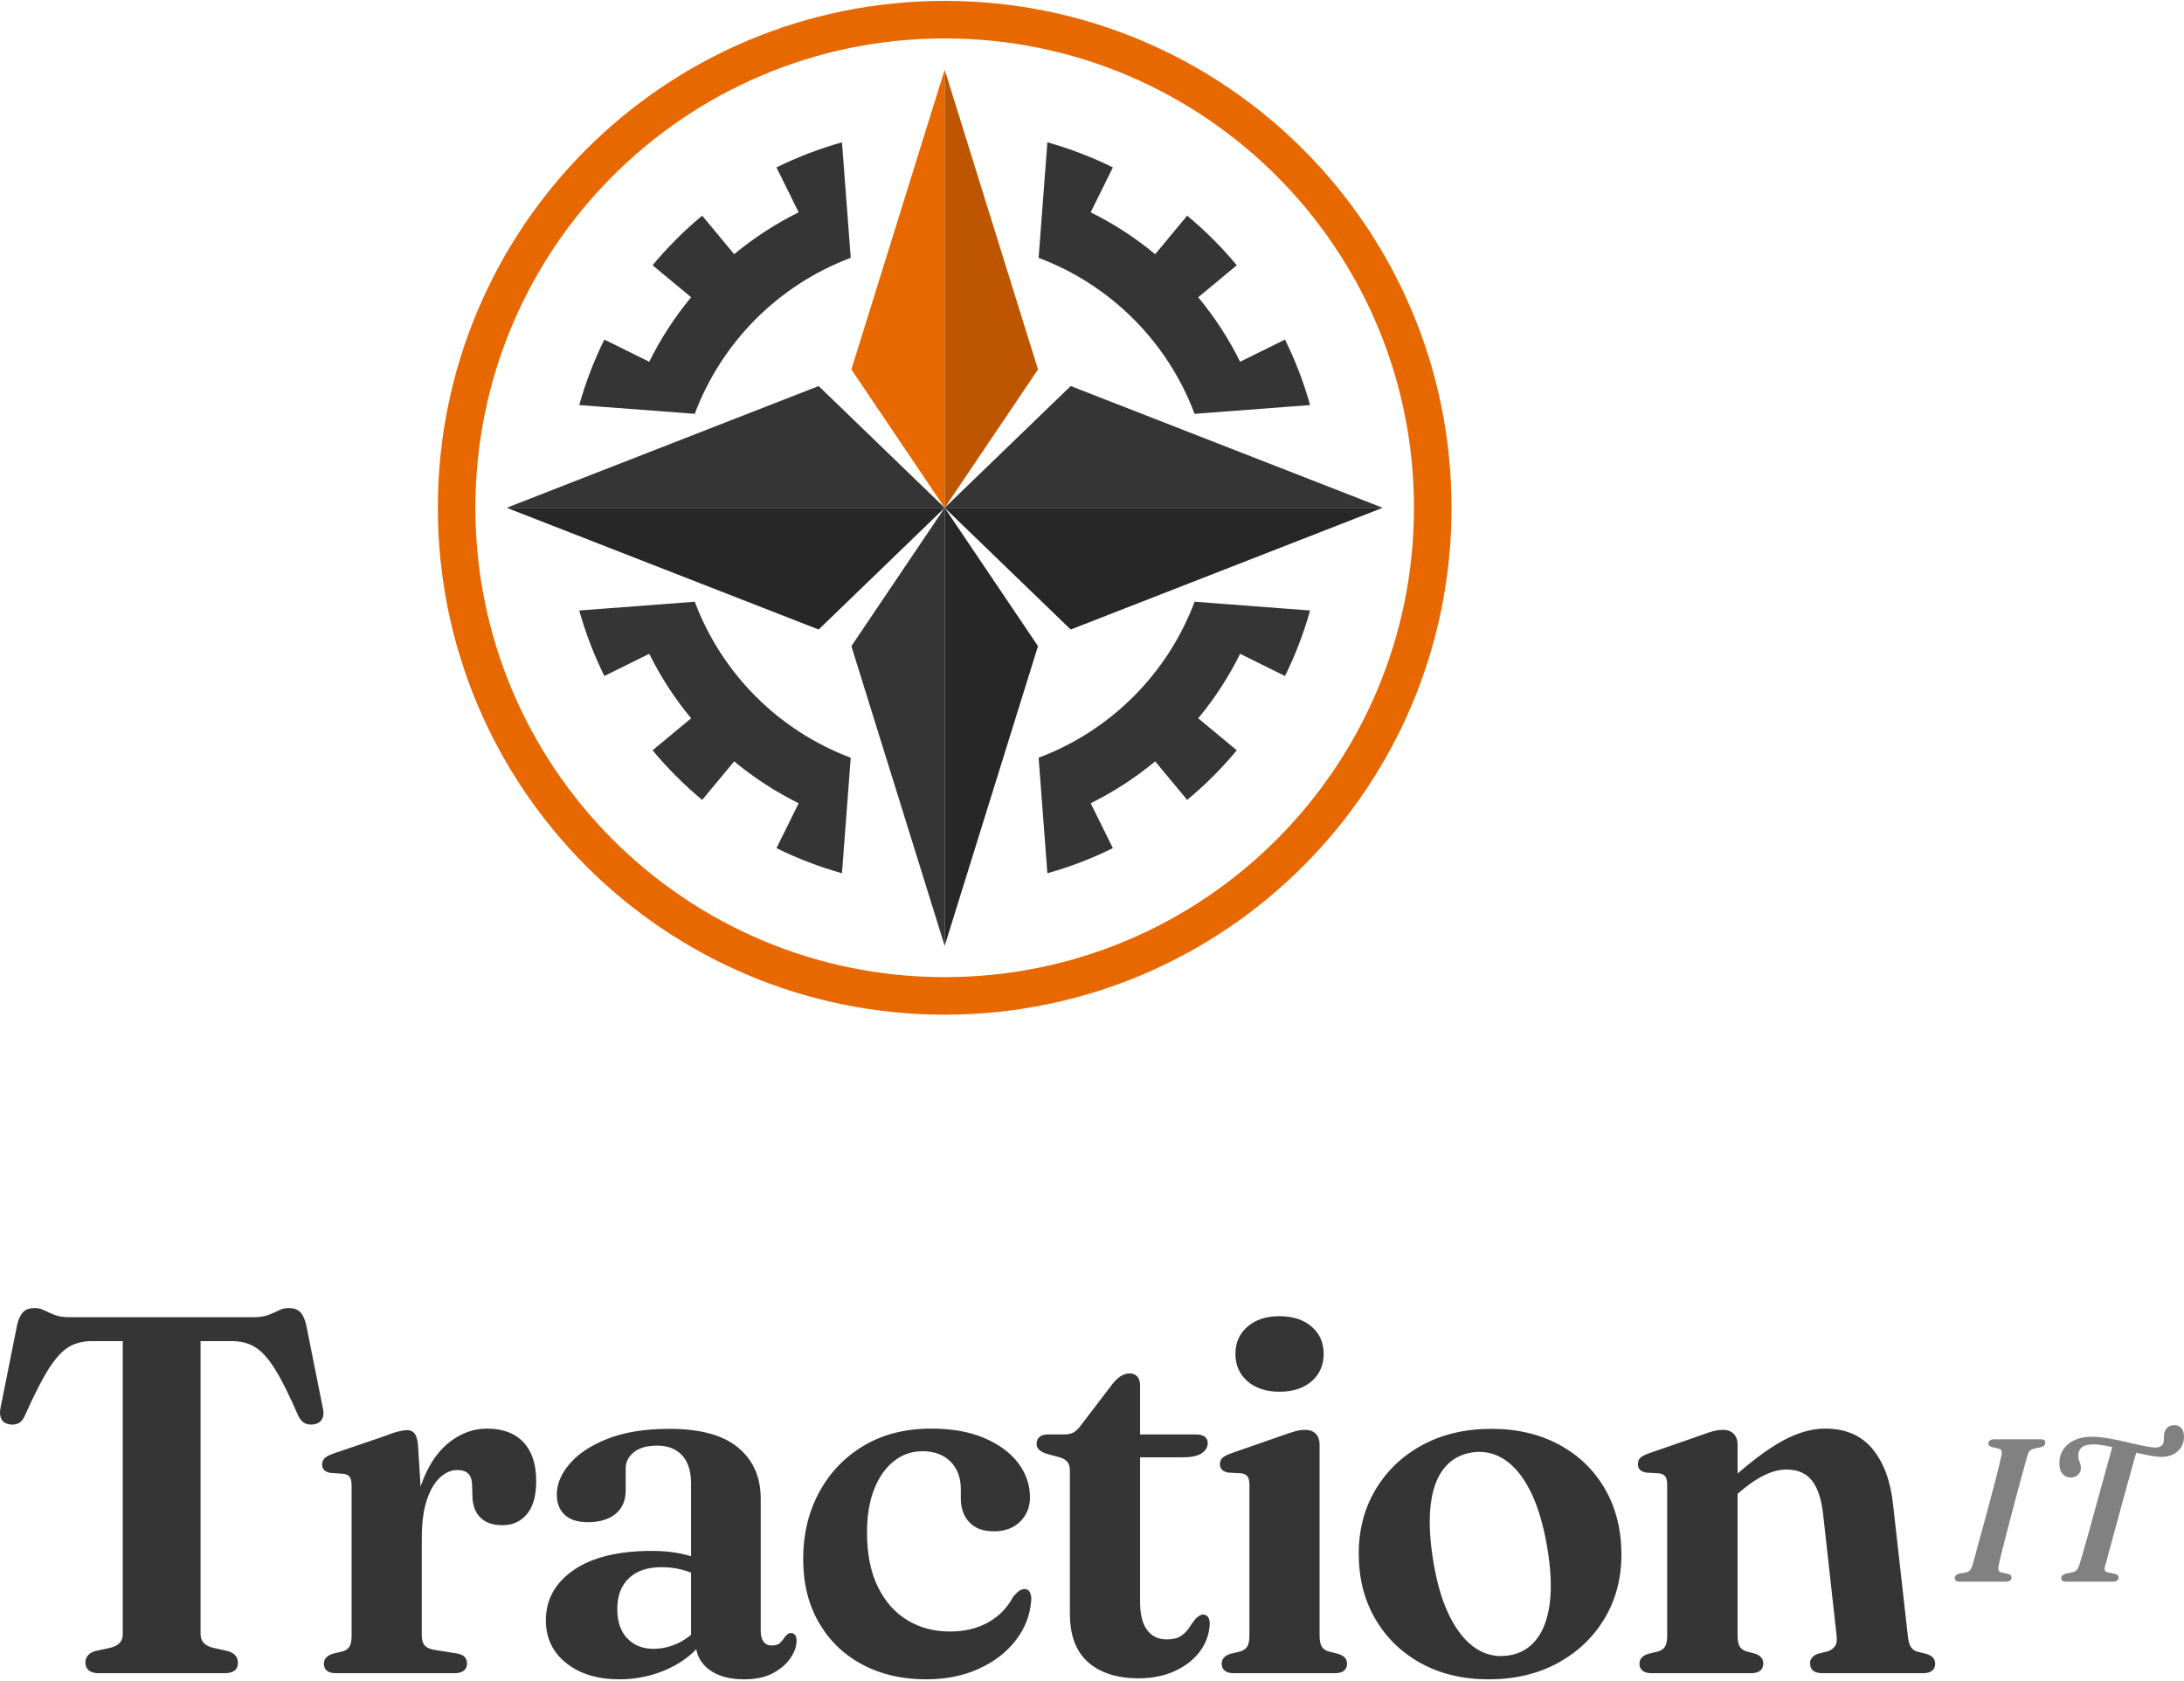
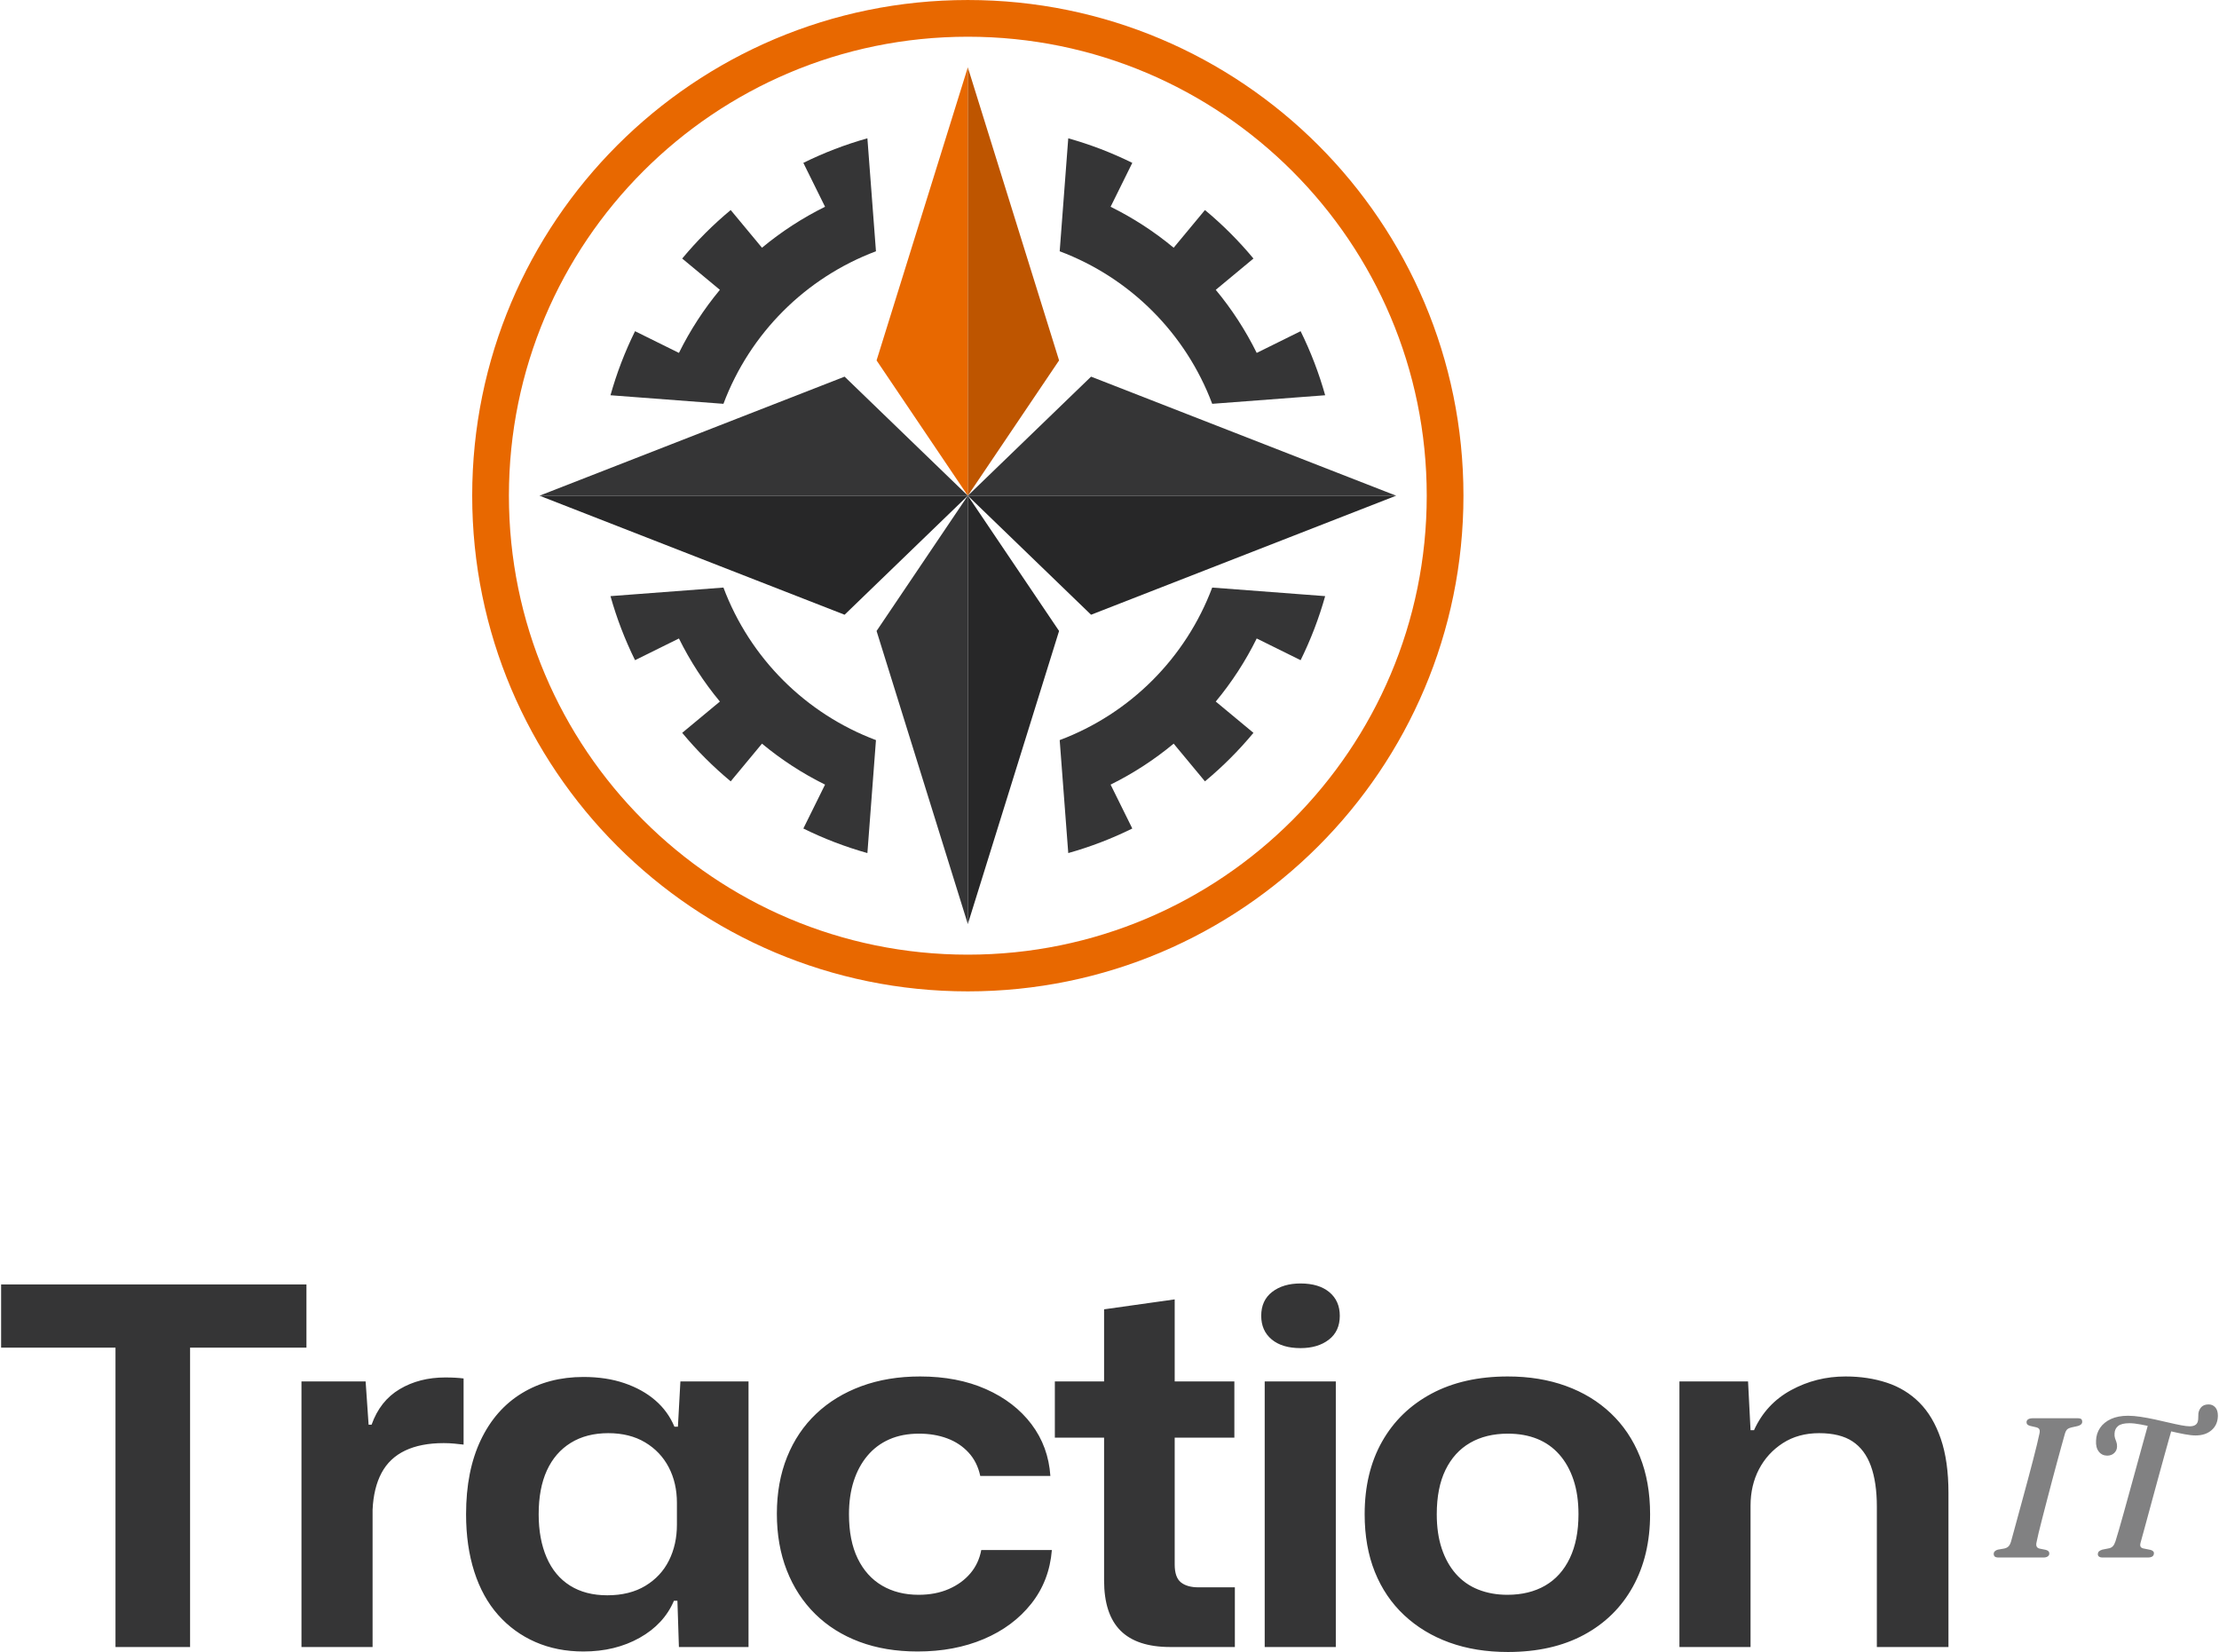
- <svg xmlns="http://www.w3.org/2000/svg" viewBox="2.66 5.33 429.47 330.02" width="429" height="330">
-   <g transform="translate(83.425 0) scale(0.8203125)">
+ <svg xmlns="http://www.w3.org/2000/svg" viewBox="1.7 5.33 445.78 332.17" width="446" height="332">
+   <g transform="translate(91.1 0) scale(0.8203125)">
    <circle cx="128" cy="128" r="117" fill="none" stroke="#E86800" stroke-width="9" />
    <path d="M187.91 105.48A64 64 0 0 0 150.52 68.09L152.62 40.4A91 91 0 0 1 168.32 46.42L163 57.18A79 79 0 0 1 178.46 67.22L186.13 57.98A91 91 0 0 1 198.02 69.87L188.78 77.54A79 79 0 0 1 198.82 93L209.58 87.68A91 91 0 0 1 215.6 103.38Z" fill="#353536" />
    <path d="M105.48 68.09A64 64 0 0 0 68.09 105.48L40.4 103.38A91 91 0 0 1 46.42 87.68L57.18 93A79 79 0 0 1 67.22 77.54L57.98 69.87A91 91 0 0 1 69.87 57.98L77.54 67.22A79 79 0 0 1 93 57.18L87.68 46.42A91 91 0 0 1 103.38 40.4Z" fill="#353536" />
    <path d="M68.09 150.52A64 64 0 0 0 105.48 187.91L103.38 215.6A91 91 0 0 1 87.68 209.58L93 198.82A79 79 0 0 1 77.54 188.78L69.87 198.02A91 91 0 0 1 57.98 186.13L67.22 178.46A79 79 0 0 1 57.18 163L46.42 168.32A91 91 0 0 1 40.4 152.62Z" fill="#353536" />
    <path d="M150.52 187.91A64 64 0 0 0 187.91 150.52L215.6 152.62A91 91 0 0 1 209.58 168.32L198.82 163A79 79 0 0 1 188.78 178.46L198.02 186.13A91 91 0 0 1 186.13 198.02L178.46 188.78A79 79 0 0 1 163 198.82L168.32 209.58A91 91 0 0 1 152.62 215.6Z" fill="#353536" />
    <path d="M128 23L105.63 94.84L128 128Z" fill="#E86800" />
    <path d="M128 23L150.37 94.84L128 128Z" fill="#be5500" />
    <path d="M233 128L158.21 98.82L128 128Z" fill="#353536" />
    <path d="M233 128L158.21 157.18L128 128Z" fill="#272728" />
    <path d="M128 233L105.63 161.16L128 128Z" fill="#353536" />
    <path d="M128 233L150.37 161.16L128 128Z" fill="#272728" />
    <path d="M23 128L97.79 98.82L128 128Z" fill="#353536" />
    <path d="M23 128L97.79 157.18L128 128Z" fill="#272728" />
  </g>
-   <path d="M16.30 264.15L16.30 264.15L52.50 264.15Q54.30 264.15 55.45 263.70Q56.60 263.25 57.50 262.80Q58.40 262.35 59.40 262.35L59.40 262.35Q60.85 262.35 61.63 263.07Q62.40 263.80 62.85 265.55L62.85 265.55L66.15 282.05Q66.45 283.35 66 284.17Q65.55 285 64.45 285.20L64.45 285.20Q63.45 285.40 62.65 285.02Q61.85 284.65 61.30 283.50L61.30 283.50Q58.65 277.40 56.68 274.27Q54.70 271.15 52.78 270Q50.85 268.85 48.20 268.85L48.20 268.85L42.10 268.85L42.10 326.45Q42.10 327.55 42.73 328.20Q43.35 328.85 44.55 329.15L44.55 329.15L47.50 329.80Q49.45 330.40 49.45 332.10L49.45 332.10Q49.45 334.15 46.75 334.15L46.75 334.15L22.15 334.15Q20.75 334.15 20.10 333.57Q19.45 333 19.45 332.10L19.45 332.10Q19.45 330.40 21.35 329.80L21.35 329.80L24.35 329.15Q25.55 328.85 26.18 328.20Q26.80 327.55 26.80 326.45L26.80 326.45L26.80 268.85L20.70 268.85Q18.10 268.85 16.15 270.02Q14.20 271.20 12.23 274.32Q10.25 277.45 7.55 283.50L7.55 283.50Q7.05 284.65 6.25 285.02Q5.45 285.40 4.45 285.20L4.45 285.20Q3.35 285 2.93 284.17Q2.50 283.35 2.75 282.05L2.75 282.05L6.05 265.55Q6.50 263.80 7.28 263.07Q8.05 262.35 9.50 262.35L9.50 262.35Q10.50 262.35 11.38 262.80Q12.25 263.25 13.40 263.70Q14.55 264.15 16.30 264.15ZM85.60 307.65L83.95 307.85Q83.95 300.65 85.98 295.80Q88 290.95 91.33 288.50Q94.65 286.05 98.40 286.05L98.40 286.05Q103.05 286.05 105.58 288.72Q108.10 291.40 108.10 296.35L108.10 296.35Q108.10 300.75 106.25 302.90Q104.40 305.05 101.50 305.05L101.50 305.05Q98.60 305.05 97.08 303.50Q95.55 301.95 95.55 299.10L95.55 299.10L95.50 297.30Q95.50 295.75 94.80 294.97Q94.10 294.20 92.55 294.20L92.55 294.20Q90.80 294.20 89.20 295.65Q87.60 297.10 86.60 300.07Q85.60 303.05 85.60 307.65L85.60 307.65ZM84.85 289.25L84.85 289.25L85.60 301.20L85.60 326.70Q85.60 328 86.13 328.65Q86.65 329.30 88.05 329.55L88.05 329.55L92.40 330.25Q93.45 330.40 93.98 330.90Q94.50 331.40 94.50 332.25L94.50 332.25Q94.50 333.15 93.85 333.65Q93.20 334.15 92 334.15L92 334.15L68.80 334.15Q67.50 334.15 66.93 333.65Q66.35 333.15 66.35 332.30L66.35 332.30Q66.35 331.60 66.75 331.13Q67.15 330.65 68 330.35L68 330.35L70.05 329.85Q70.95 329.60 71.38 328.92Q71.80 328.25 71.80 326.80L71.80 326.80L71.80 297.25Q71.80 296.10 71.43 295.57Q71.05 295.05 70.25 294.95L70.25 294.95L67.55 294.75Q66.70 294.55 66.35 294.15Q66 293.75 66 293.10L66 293.10Q66 292.40 66.45 291.92Q66.90 291.45 68.10 291L68.10 291L77.80 287.70Q80 286.85 81.05 286.60Q82.10 286.35 82.70 286.35L82.70 286.35Q83.65 286.35 84.18 287Q84.70 287.65 84.85 289.25ZM139.45 328L139.45 328L139.45 327.05L138.55 326.90L138.55 296.80Q138.55 293.25 136.80 291.32Q135.05 289.40 131.90 289.40L131.90 289.40Q128.90 289.40 127.30 290.70Q125.70 292 125.70 293.85L125.70 293.85L125.70 298.20Q125.70 301.15 123.73 302.80Q121.75 304.45 118.25 304.45L118.25 304.45Q115.25 304.45 113.70 303Q112.15 301.55 112.15 299L112.15 299Q112.15 295.95 114.68 292.97Q117.20 290 122.15 288.05Q127.10 286.10 134.30 286.10L134.30 286.10Q143.40 286.10 147.83 289.80Q152.25 293.50 152.25 299.80L152.25 299.80L152.25 325.80Q152.25 327.25 152.83 327.97Q153.40 328.70 154.45 328.70L154.45 328.70Q155.55 328.70 156.10 328.15Q156.65 327.60 157.00 327L157.00 327Q157.30 326.70 157.55 326.47Q157.80 326.25 158.20 326.25L158.20 326.25Q158.75 326.25 159.03 326.67Q159.30 327.10 159.30 327.75L159.30 327.75Q159.30 329.35 158.15 331.10Q157.00 332.85 154.73 334.10Q152.45 335.35 149.00 335.35L149.00 335.35Q144.60 335.35 142.03 333.38Q139.45 331.40 139.45 328ZM110.00 323.75L110.00 323.75Q110.00 317.65 115.45 313.88Q120.90 310.10 130.85 310.10L130.85 310.10Q134.10 310.10 136.63 310.65Q139.15 311.20 141.05 312.10L141.05 312.10L140.05 315Q138.35 314.20 136.58 313.75Q134.80 313.30 132.70 313.30L132.70 313.30Q128.65 313.30 126.35 315.45Q124.05 317.60 124.05 321.50L124.05 321.50Q124.05 325.30 126.03 327.32Q128.00 329.35 131.15 329.35L131.15 329.35Q133.75 329.35 136.18 328.15Q138.60 326.95 140.25 324.80L140.25 324.80L141.30 327.35Q138.60 331.20 134.08 333.27Q129.55 335.35 124.45 335.35L124.45 335.35Q118.00 335.35 114.00 332.15Q110.00 328.95 110.00 323.75ZM205.20 299.60L205.20 299.60Q205.20 302.40 203.28 304.32Q201.35 306.25 198.10 306.25L198.10 306.25Q194.95 306.25 193.28 304.47Q191.60 302.70 191.60 299.80L191.60 299.80L191.60 297.95Q191.60 294.60 189.58 292.55Q187.55 290.50 184.05 290.50L184.05 290.50Q180.95 290.50 178.48 292.42Q176.00 294.35 174.58 297.92Q173.15 301.50 173.15 306.50L173.15 306.50Q173.15 312.80 175.28 317.15Q177.40 321.50 181.08 323.72Q184.75 325.95 189.45 325.95L189.45 325.95Q193.75 325.95 196.95 324.17Q200.15 322.40 201.90 319.10L201.90 319.10Q202.65 318.25 203.13 317.92Q203.60 317.60 204.15 317.60L204.15 317.60Q204.85 317.60 205.18 318.22Q205.50 318.85 205.45 319.75L205.45 319.75Q205.15 324.10 202.43 327.65Q199.70 331.20 195.15 333.27Q190.60 335.35 184.75 335.35L184.75 335.35Q177.70 335.35 172.25 332.45Q166.80 329.55 163.70 324.22Q160.60 318.90 160.60 311.70L160.60 311.70Q160.60 304.40 163.73 298.60Q166.85 292.80 172.50 289.42Q178.15 286.05 185.80 286.05L185.80 286.05Q191.85 286.05 196.20 287.90Q200.55 289.75 202.88 292.82Q205.20 295.90 205.20 299.60ZM211.05 291.70L211.05 291.70L208.45 291Q207.40 290.65 206.95 290.17Q206.50 289.70 206.50 289.05L206.50 289.05Q206.50 288.15 207.10 287.67Q207.70 287.20 208.70 287.20L208.70 287.20L211.95 287.20Q213.05 287.20 213.78 286.80Q214.50 286.40 215.25 285.35L215.25 285.35L221.25 277.50Q222.15 276.30 223.03 275.75Q223.90 275.20 224.80 275.20L224.80 275.20Q225.75 275.20 226.30 275.82Q226.85 276.45 226.85 277.55L226.85 277.55L226.85 320.20Q226.85 323.80 228.23 325.65Q229.60 327.50 232.10 327.50L232.10 327.50Q233.85 327.50 234.85 326.85Q235.85 326.20 236.45 325.27Q237.05 324.35 237.65 323.60Q238.25 322.85 239.10 322.60L239.10 322.60Q239.75 322.60 240.15 323.02Q240.55 323.45 240.55 324.50L240.55 324.50Q240.40 327.45 238.63 329.85Q236.85 332.25 233.73 333.70Q230.60 335.15 226.55 335.15L226.55 335.15Q220.25 335.15 216.65 332Q213.05 328.85 213.05 322.45L213.05 322.45L213.05 294.45Q213.05 293.25 212.60 292.65Q212.15 292.05 211.05 291.70ZM235.15 291.70L221.50 291.70L221.55 287.20L237.90 287.20Q238.95 287.20 239.55 287.63Q240.15 288.05 240.15 288.90L240.15 288.90Q240.15 290.10 238.98 290.90Q237.80 291.70 235.15 291.70L235.15 291.70ZM262.15 289.20L262.15 289.20L262.15 326.75Q262.15 328.20 262.58 328.90Q263 329.60 263.85 329.85L263.85 329.85L265.85 330.35Q266.75 330.65 267.15 331.13Q267.55 331.60 267.55 332.30L267.55 332.30Q267.55 333.15 266.95 333.65Q266.35 334.15 265.10 334.15L265.10 334.15L245.35 334.15Q244.10 334.15 243.50 333.65Q242.90 333.15 242.90 332.30L242.90 332.30Q242.90 331.60 243.30 331.13Q243.70 330.65 244.55 330.35L244.55 330.35L246.65 329.85Q247.50 329.55 247.93 328.88Q248.35 328.20 248.35 326.80L248.35 326.80L248.35 297.15Q248.35 296 248.00 295.50Q247.65 295 246.85 294.85L246.85 294.85L244.10 294.70Q243.30 294.50 242.93 294.10Q242.55 293.70 242.55 293.05L242.55 293.05Q242.55 292.30 243.00 291.85Q243.45 291.40 244.65 290.95L244.65 290.95L254.55 287.50Q256.35 286.85 257.38 286.57Q258.40 286.30 259.20 286.30L259.20 286.30Q260.70 286.30 261.43 287.10Q262.15 287.90 262.15 289.20ZM254.25 278.80L254.25 278.80Q250.35 278.80 247.98 276.75Q245.60 274.70 245.60 271.35L245.60 271.35Q245.60 268.05 247.98 266Q250.35 263.95 254.25 263.95L254.25 263.95Q258.20 263.95 260.58 266Q262.95 268.05 262.95 271.35L262.95 271.35Q262.95 274.70 260.58 276.75Q258.20 278.80 254.25 278.80ZM295.95 286.10L295.95 286.10Q303.50 286.10 309.27 289.22Q315.05 292.35 318.27 297.92Q321.50 303.50 321.50 310.85L321.50 310.85Q321.50 317.85 318.18 323.40Q314.85 328.95 308.98 332.15Q303.10 335.35 295.40 335.35L295.40 335.35Q287.85 335.35 282.10 332.20Q276.35 329.05 273.10 323.47Q269.85 317.90 269.85 310.65L269.85 310.65Q269.85 303.55 273.18 298Q276.50 292.45 282.38 289.27Q288.25 286.10 295.95 286.10ZM299.35 330.65L299.35 330.65Q302.70 330.15 304.77 327.52Q306.85 324.90 307.43 320.25Q308 315.60 306.85 309.05L306.85 309.05Q305.70 302.50 303.55 298.25Q301.40 294 298.45 292.10Q295.50 290.20 292.05 290.75L292.05 290.75Q288.65 291.30 286.57 293.92Q284.50 296.55 283.98 301.17Q283.45 305.80 284.55 312.40L284.55 312.40Q285.65 318.90 287.82 323.15Q290 327.40 292.93 329.30Q295.85 331.20 299.35 330.65ZM344.35 289.20L344.35 289.20L344.35 326.75Q344.35 328.20 344.75 328.88Q345.15 329.55 346.05 329.85L346.05 329.85L347.95 330.35Q349.40 330.95 349.40 332.20L349.40 332.20Q349.40 334.15 346.90 334.15L346.90 334.15L327.50 334.15Q326.25 334.15 325.65 333.65Q325.05 333.15 325.05 332.30L325.05 332.30Q325.05 331.60 325.45 331.13Q325.85 330.65 326.75 330.35L326.75 330.35L328.80 329.85Q329.70 329.55 330.10 328.88Q330.50 328.20 330.50 326.80L330.50 326.80L330.50 297.15Q330.50 296 330.15 295.50Q329.80 295 329 294.85L329 294.85L326.30 294.70Q325.45 294.50 325.10 294.10Q324.75 293.70 324.75 293.05L324.75 293.05Q324.75 292.30 325.17 291.85Q325.60 291.40 326.80 290.95L326.80 290.95L336.75 287.50Q338.45 286.85 339.50 286.57Q340.55 286.30 341.45 286.30L341.45 286.30Q342.85 286.30 343.60 287.10Q344.35 287.90 344.35 289.20ZM344.85 298.45L342.85 300.15L340.80 298L342.75 296.30Q348.85 290.80 353.25 288.42Q357.65 286.05 361.55 286.05L361.55 286.05Q367.55 286.05 370.85 290.02Q374.15 294 374.90 300.80L374.90 300.80L377.80 326.60Q377.95 328.15 378.35 328.88Q378.75 329.60 379.65 329.90L379.65 329.90L381.50 330.35Q382.40 330.65 382.80 331.13Q383.20 331.60 383.20 332.30L383.20 332.30Q383.20 333.15 382.60 333.65Q382 334.15 380.75 334.15L380.75 334.15L361.10 334.15Q358.60 334.15 358.60 332.20L358.60 332.20Q358.60 330.95 360.05 330.35L360.05 330.35L362.05 329.85Q363 329.55 363.50 328.82Q364 328.10 363.80 326.60L363.80 326.60L361.15 302.75Q360.65 298.40 358.95 296.25Q357.25 294.10 353.95 294.10L353.95 294.10Q351.90 294.10 349.63 295.20Q347.35 296.30 344.85 298.45L344.85 298.45Z" fill="#353536" />
-   <path d="M395.67 313.05L395.67 313.05Q395.53 313.63 395.69 313.95Q395.85 314.27 396.31 314.37L396.31 314.37L397.51 314.61Q397.89 314.71 398.06 314.89Q398.23 315.07 398.23 315.35L398.23 315.35Q398.23 315.71 397.92 315.93Q397.61 316.15 397.09 316.15L397.09 316.15L388.03 316.15Q387.45 316.15 387.25 315.95Q387.05 315.75 387.05 315.43L387.05 315.43Q387.05 315.11 387.28 314.89Q387.51 314.67 387.89 314.57L387.89 314.57L389.15 314.35Q389.71 314.23 390.02 313.92Q390.33 313.61 390.53 312.95L390.53 312.95Q390.75 312.19 391.11 310.84Q391.47 309.49 391.95 307.75Q392.43 306.01 392.95 304.09Q393.47 302.17 393.99 300.24Q394.51 298.31 394.96 296.56Q395.41 294.81 395.75 293.42Q396.09 292.03 396.25 291.23L396.25 291.23Q396.37 290.69 396.23 290.39Q396.09 290.09 395.59 289.97L395.59 289.97L394.39 289.69Q393.97 289.57 393.81 289.40Q393.65 289.23 393.65 288.95L393.65 288.95Q393.65 288.57 393.98 288.36Q394.31 288.15 394.93 288.15L394.93 288.15L403.91 288.15Q404.47 288.15 404.66 288.33Q404.85 288.51 404.85 288.83L404.85 288.83Q404.85 289.17 404.62 289.38Q404.39 289.59 403.97 289.71L403.97 289.71L402.63 290.01Q402.11 290.13 401.83 290.39Q401.55 290.65 401.37 291.25L401.37 291.25Q401.13 292.09 400.73 293.54Q400.33 294.99 399.83 296.83Q399.33 298.67 398.80 300.67Q398.27 302.67 397.76 304.63Q397.25 306.59 396.81 308.30Q396.37 310.01 396.07 311.25Q395.77 312.49 395.67 313.05ZM414.07 287.65L414.07 287.65Q415.19 287.65 416.58 287.86Q417.97 288.07 419.44 288.39Q420.91 288.71 422.27 289.03Q423.63 289.35 424.73 289.56Q425.83 289.77 426.45 289.77L426.45 289.77Q427.15 289.77 427.55 289.53Q427.95 289.29 428.09 288.81L428.09 288.81Q428.19 288.45 428.18 288.04Q428.17 287.63 428.21 287.17L428.21 287.17Q428.33 286.39 428.83 285.88Q429.33 285.37 430.27 285.37L430.27 285.37Q431.07 285.37 431.60 285.95Q432.13 286.53 432.13 287.65L432.13 287.65Q432.11 289.45 430.88 290.53Q429.65 291.61 427.65 291.61L427.65 291.61Q426.75 291.61 425.42 291.36Q424.09 291.11 422.56 290.75Q421.03 290.39 419.49 290.02Q417.95 289.65 416.61 289.40Q415.27 289.15 414.35 289.15L414.35 289.15Q412.77 289.15 412.08 289.70Q411.39 290.25 411.35 291.21L411.35 291.21Q411.31 291.75 411.44 292.15Q411.57 292.55 411.72 292.94Q411.87 293.33 411.85 293.83L411.85 293.83Q411.85 294.59 411.30 295.13Q410.75 295.67 409.85 295.67L409.85 295.67Q408.79 295.65 408.17 294.84Q407.55 294.03 407.63 292.65L407.63 292.65Q407.67 291.23 408.43 290.10Q409.19 288.97 410.61 288.31Q412.03 287.65 414.07 287.65ZM416.59 313.15L416.59 313.15Q416.43 313.71 416.59 313.98Q416.75 314.25 417.15 314.33L417.15 314.33L418.63 314.63Q419.33 314.87 419.27 315.35L419.27 315.35Q419.23 315.77 418.92 315.96Q418.61 316.15 418.07 316.15L418.07 316.15L408.95 316.15Q408.43 316.15 408.20 315.95Q407.97 315.75 407.99 315.45L407.99 315.45Q408.01 315.09 408.25 314.89Q408.49 314.69 408.89 314.57L408.89 314.57L410.29 314.29Q410.73 314.19 411.03 313.86Q411.33 313.53 411.55 312.85L411.55 312.85Q411.81 312.03 412.24 310.55Q412.67 309.07 413.20 307.16Q413.73 305.25 414.32 303.11Q414.91 300.97 415.50 298.83Q416.09 296.69 416.62 294.75Q417.15 292.81 417.58 291.28Q418.01 289.75 418.25 288.85L418.25 288.85L423.03 289.79Q422.75 290.71 422.32 292.24Q421.89 293.77 421.36 295.69Q420.83 297.61 420.25 299.72Q419.67 301.83 419.11 303.90Q418.55 305.97 418.05 307.81Q417.55 309.65 417.17 311.04Q416.79 312.43 416.59 313.15Z" fill="#353536" fill-opacity="0.62" />
+   <path d="M39.70 336.50L24.70 336.50L24.70 274.90L39.70 274.90L39.70 336.50ZM63.10 276.30L1.70 276.30L1.70 263.60L63.10 263.60L63.10 276.30ZM76.40 336.50L62.10 336.50L62.10 283.10L75 283.10L75.60 291.80L76.20 291.80Q77.90 287 81.85 284.65Q85.80 282.30 91 282.30L91 282.30Q92.10 282.30 93 282.35Q93.90 282.40 94.70 282.50L94.70 282.50L94.70 295.80Q93.90 295.70 92.85 295.60Q91.80 295.50 90.70 295.50L90.70 295.50Q86.10 295.50 82.95 297Q79.80 298.50 78.20 301.50Q76.60 304.50 76.40 308.90L76.40 308.90L76.40 336.50ZM118.80 337.40L118.80 337.40Q113.50 337.40 109.15 335.50Q104.80 333.60 101.65 330.05Q98.50 326.50 96.85 321.35Q95.20 316.20 95.20 309.80L95.20 309.80Q95.20 301.10 98.15 294.90Q101.10 288.70 106.45 285.45Q111.80 282.20 118.80 282.20L118.80 282.20Q123.40 282.20 127.05 283.45Q130.70 284.70 133.25 286.90Q135.80 289.10 137.10 292.20L137.10 292.20L137.80 292.20L138.30 283.10L152 283.10L152 336.50L138 336.50L137.70 327.20L137 327.20Q135 331.90 130.10 334.65Q125.20 337.40 118.80 337.40ZM123.60 326.10L123.60 326.10Q128.10 326.10 131.25 324.20Q134.40 322.30 136 319.10Q137.60 315.90 137.60 311.90L137.60 311.90L137.60 307.50Q137.60 303.50 135.95 300.35Q134.30 297.20 131.20 295.35Q128.10 293.50 123.80 293.50L123.80 293.50Q119.40 293.50 116.25 295.45Q113.10 297.40 111.45 301Q109.80 304.60 109.80 309.80L109.80 309.80Q109.80 314.80 111.40 318.50Q113 322.20 116.10 324.15Q119.20 326.10 123.60 326.10ZM186.00 337.40L186.00 337.40Q179.50 337.40 174.30 335.45Q169.10 333.50 165.40 329.85Q161.70 326.20 159.70 321.10Q157.70 316 157.70 309.70L157.70 309.70Q157.70 303.40 159.75 298.30Q161.80 293.20 165.60 289.60Q169.40 286 174.70 284.05Q180.00 282.10 186.50 282.10L186.50 282.10Q194.00 282.10 199.75 284.65Q205.50 287.20 208.90 291.70Q212.30 296.20 212.70 302.10L212.70 302.10L198.60 302.10Q198.00 299.30 196.25 297.40Q194.50 295.50 191.95 294.55Q189.40 293.60 186.30 293.60L186.30 293.60Q182.90 293.60 180.30 294.75Q177.70 295.90 175.90 298.05Q174.10 300.20 173.15 303.15Q172.20 306.10 172.20 309.80L172.20 309.80Q172.20 315.10 173.95 318.70Q175.70 322.30 178.85 324.15Q182.00 326 186.20 326L186.20 326Q189.60 326 192.25 324.85Q194.90 323.70 196.60 321.70Q198.30 319.70 198.80 317L198.80 317L213.00 317Q212.50 323.20 208.85 327.80Q205.20 332.40 199.30 334.90Q193.40 337.40 186.00 337.40ZM249.80 336.50L236.80 336.50Q230.10 336.50 226.80 333.20Q223.50 329.90 223.50 323.10L223.50 323.10L223.50 294.40L213.60 294.40L213.60 283.10L223.50 283.10L223.50 268.60L237.70 266.60L237.70 283.10L249.70 283.10L249.70 294.40L237.70 294.40L237.70 319.90Q237.70 322.50 238.95 323.50Q240.20 324.50 242.50 324.50L242.50 324.50L249.80 324.50L249.80 336.50ZM270.10 336.50L255.80 336.50L255.80 283.10L270.10 283.10L270.10 336.50ZM263 276.40L263 276.40Q259.30 276.40 257.20 274.65Q255.10 272.90 255.10 269.90L255.10 269.90Q255.10 266.80 257.30 265.10Q259.50 263.40 263 263.40L263 263.40Q266.70 263.40 268.80 265.15Q270.90 266.90 270.90 269.90L270.90 269.90Q270.90 273 268.70 274.70Q266.50 276.40 263 276.40ZM304.70 337.50L304.70 337.50Q298.20 337.50 292.95 335.60Q287.70 333.70 283.85 330.10Q280.00 326.50 277.95 321.40Q275.90 316.30 275.90 309.80L275.90 309.80Q275.90 301.40 279.40 295.20Q282.90 289 289.35 285.55Q295.80 282.10 304.70 282.10L304.70 282.10Q311.10 282.10 316.35 284Q321.60 285.90 325.40 289.50Q329.20 293.10 331.25 298.20Q333.30 303.30 333.30 309.80L333.30 309.80Q333.30 318.10 329.85 324.35Q326.40 330.60 320 334.05Q313.60 337.50 304.70 337.50ZM304.60 326L304.60 326Q309.00 326 312.20 324.15Q315.40 322.30 317.15 318.65Q318.90 315 318.90 309.80L318.90 309.80Q318.90 305.90 317.90 302.90Q316.90 299.90 315.05 297.80Q313.20 295.70 310.60 294.65Q308.00 293.60 304.70 293.60L304.70 293.60Q300.30 293.60 297.10 295.45Q293.90 297.30 292.15 300.90Q290.40 304.50 290.40 309.80L290.40 309.80Q290.40 313.70 291.40 316.70Q292.40 319.70 294.25 321.80Q296.10 323.90 298.75 324.95Q301.40 326 304.60 326ZM353.50 336.50L339.20 336.50L339.20 283.10L353 283.10L353.50 292.90L354.20 292.90Q356.60 287.60 361.65 284.85Q366.70 282.10 372.60 282.10L372.60 282.10Q377.10 282.10 380.90 283.35Q384.70 284.60 387.45 287.35Q390.20 290.10 391.75 294.60Q393.30 299.10 393.30 305.50L393.30 305.50L393.30 336.50L378.90 336.50L378.90 308.30Q378.90 303.40 377.70 300.10Q376.50 296.80 374 295.15Q371.50 293.50 367.30 293.50L367.30 293.50Q363.10 293.50 360 295.50Q356.90 297.50 355.20 300.75Q353.50 304 353.50 308.10L353.50 308.10L353.50 336.50Z" fill="#353536" />
+   <path d="M411.02 315.40L411.02 315.40Q410.88 315.98 411.04 316.30Q411.20 316.62 411.66 316.72L411.66 316.72L412.86 316.96Q413.24 317.06 413.41 317.24Q413.58 317.42 413.58 317.70L413.58 317.70Q413.58 318.06 413.27 318.28Q412.96 318.50 412.44 318.50L412.44 318.50L403.38 318.50Q402.80 318.50 402.60 318.30Q402.40 318.10 402.40 317.78L402.40 317.78Q402.40 317.46 402.63 317.24Q402.86 317.02 403.24 316.92L403.24 316.92L404.50 316.70Q405.06 316.58 405.37 316.27Q405.68 315.96 405.88 315.30L405.88 315.30Q406.10 314.54 406.46 313.19Q406.82 311.84 407.30 310.10Q407.78 308.36 408.30 306.44Q408.82 304.52 409.34 302.59Q409.86 300.66 410.31 298.91Q410.76 297.16 411.10 295.77Q411.44 294.38 411.60 293.58L411.60 293.58Q411.72 293.04 411.58 292.74Q411.44 292.44 410.94 292.32L410.94 292.32L409.74 292.04Q409.32 291.92 409.16 291.75Q409 291.58 409 291.30L409 291.30Q409 290.92 409.33 290.71Q409.66 290.50 410.28 290.50L410.28 290.50L419.26 290.50Q419.82 290.50 420.01 290.68Q420.20 290.86 420.20 291.18L420.20 291.18Q420.20 291.52 419.97 291.73Q419.74 291.94 419.32 292.06L419.32 292.06L417.98 292.36Q417.46 292.48 417.18 292.74Q416.90 293 416.72 293.60L416.72 293.60Q416.48 294.44 416.08 295.89Q415.68 297.34 415.18 299.18Q414.68 301.02 414.15 303.02Q413.62 305.02 413.11 306.98Q412.60 308.94 412.16 310.65Q411.72 312.36 411.42 313.60Q411.12 314.84 411.02 315.40ZM429.42 290L429.42 290Q430.54 290 431.93 290.21Q433.32 290.42 434.79 290.74Q436.26 291.06 437.62 291.38Q438.98 291.70 440.08 291.91Q441.18 292.12 441.80 292.12L441.80 292.12Q442.50 292.12 442.90 291.88Q443.30 291.64 443.44 291.16L443.44 291.16Q443.54 290.80 443.53 290.39Q443.52 289.98 443.56 289.52L443.56 289.52Q443.68 288.74 444.18 288.23Q444.68 287.72 445.62 287.72L445.62 287.72Q446.42 287.72 446.95 288.30Q447.48 288.88 447.48 290L447.48 290Q447.46 291.80 446.23 292.88Q445 293.96 443 293.96L443 293.96Q442.10 293.96 440.77 293.71Q439.44 293.46 437.91 293.10Q436.38 292.74 434.84 292.37Q433.30 292 431.96 291.75Q430.62 291.50 429.70 291.50L429.70 291.50Q428.12 291.50 427.43 292.05Q426.74 292.60 426.70 293.56L426.70 293.56Q426.66 294.10 426.79 294.50Q426.92 294.90 427.07 295.29Q427.22 295.68 427.20 296.18L427.20 296.18Q427.20 296.94 426.65 297.48Q426.10 298.02 425.20 298.02L425.20 298.02Q424.14 298 423.52 297.19Q422.90 296.38 422.98 295L422.98 295Q423.02 293.58 423.78 292.45Q424.54 291.32 425.96 290.66Q427.38 290 429.42 290ZM431.94 315.50L431.94 315.50Q431.78 316.06 431.94 316.33Q432.10 316.60 432.50 316.68L432.50 316.68L433.98 316.98Q434.68 317.22 434.62 317.70L434.62 317.70Q434.58 318.12 434.27 318.31Q433.96 318.50 433.42 318.50L433.42 318.50L424.30 318.50Q423.78 318.50 423.55 318.30Q423.32 318.10 423.34 317.80L423.34 317.80Q423.36 317.44 423.60 317.24Q423.84 317.04 424.24 316.92L424.24 316.92L425.64 316.64Q426.08 316.54 426.38 316.21Q426.68 315.88 426.90 315.20L426.90 315.20Q427.16 314.38 427.59 312.90Q428.02 311.42 428.55 309.51Q429.08 307.60 429.67 305.46Q430.26 303.32 430.85 301.18Q431.44 299.04 431.97 297.10Q432.50 295.16 432.93 293.63Q433.36 292.10 433.60 291.20L433.60 291.20L438.38 292.14Q438.10 293.06 437.67 294.59Q437.24 296.12 436.71 298.04Q436.18 299.96 435.60 302.07Q435.02 304.18 434.46 306.25Q433.90 308.32 433.40 310.16Q432.90 312 432.52 313.39Q432.14 314.78 431.94 315.50Z" fill="#353536" fill-opacity="0.62" />
</svg>
